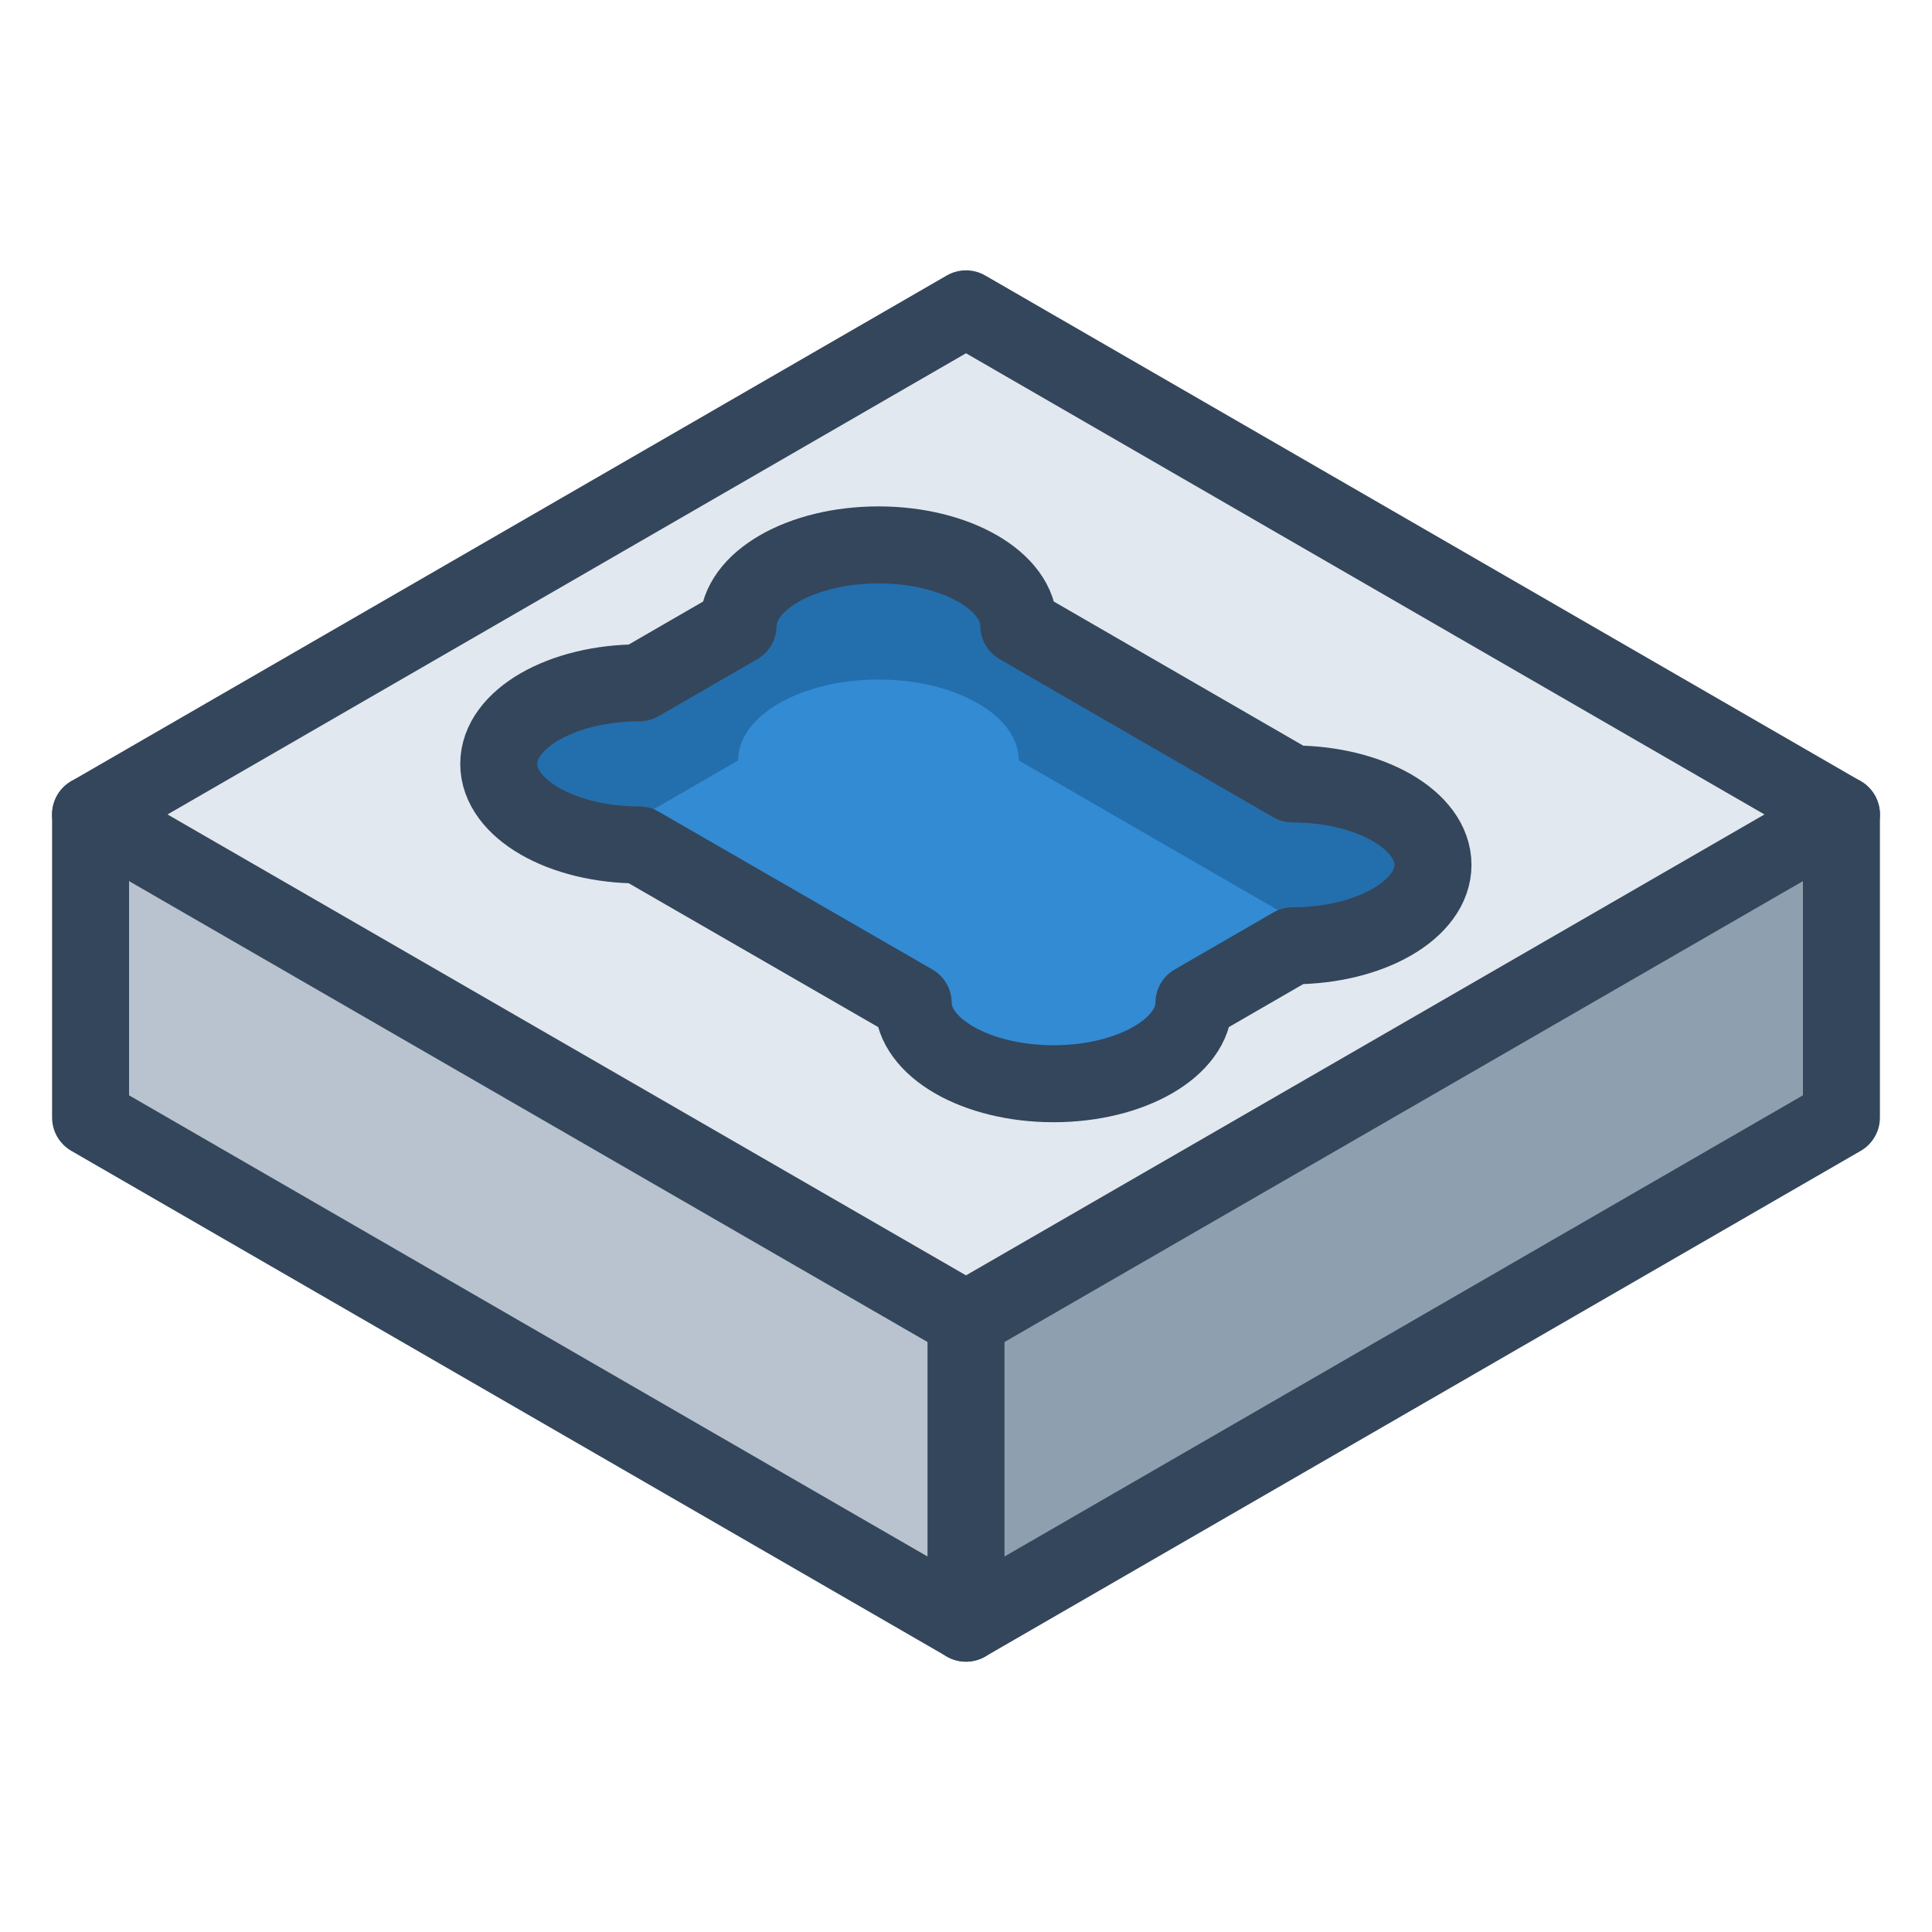
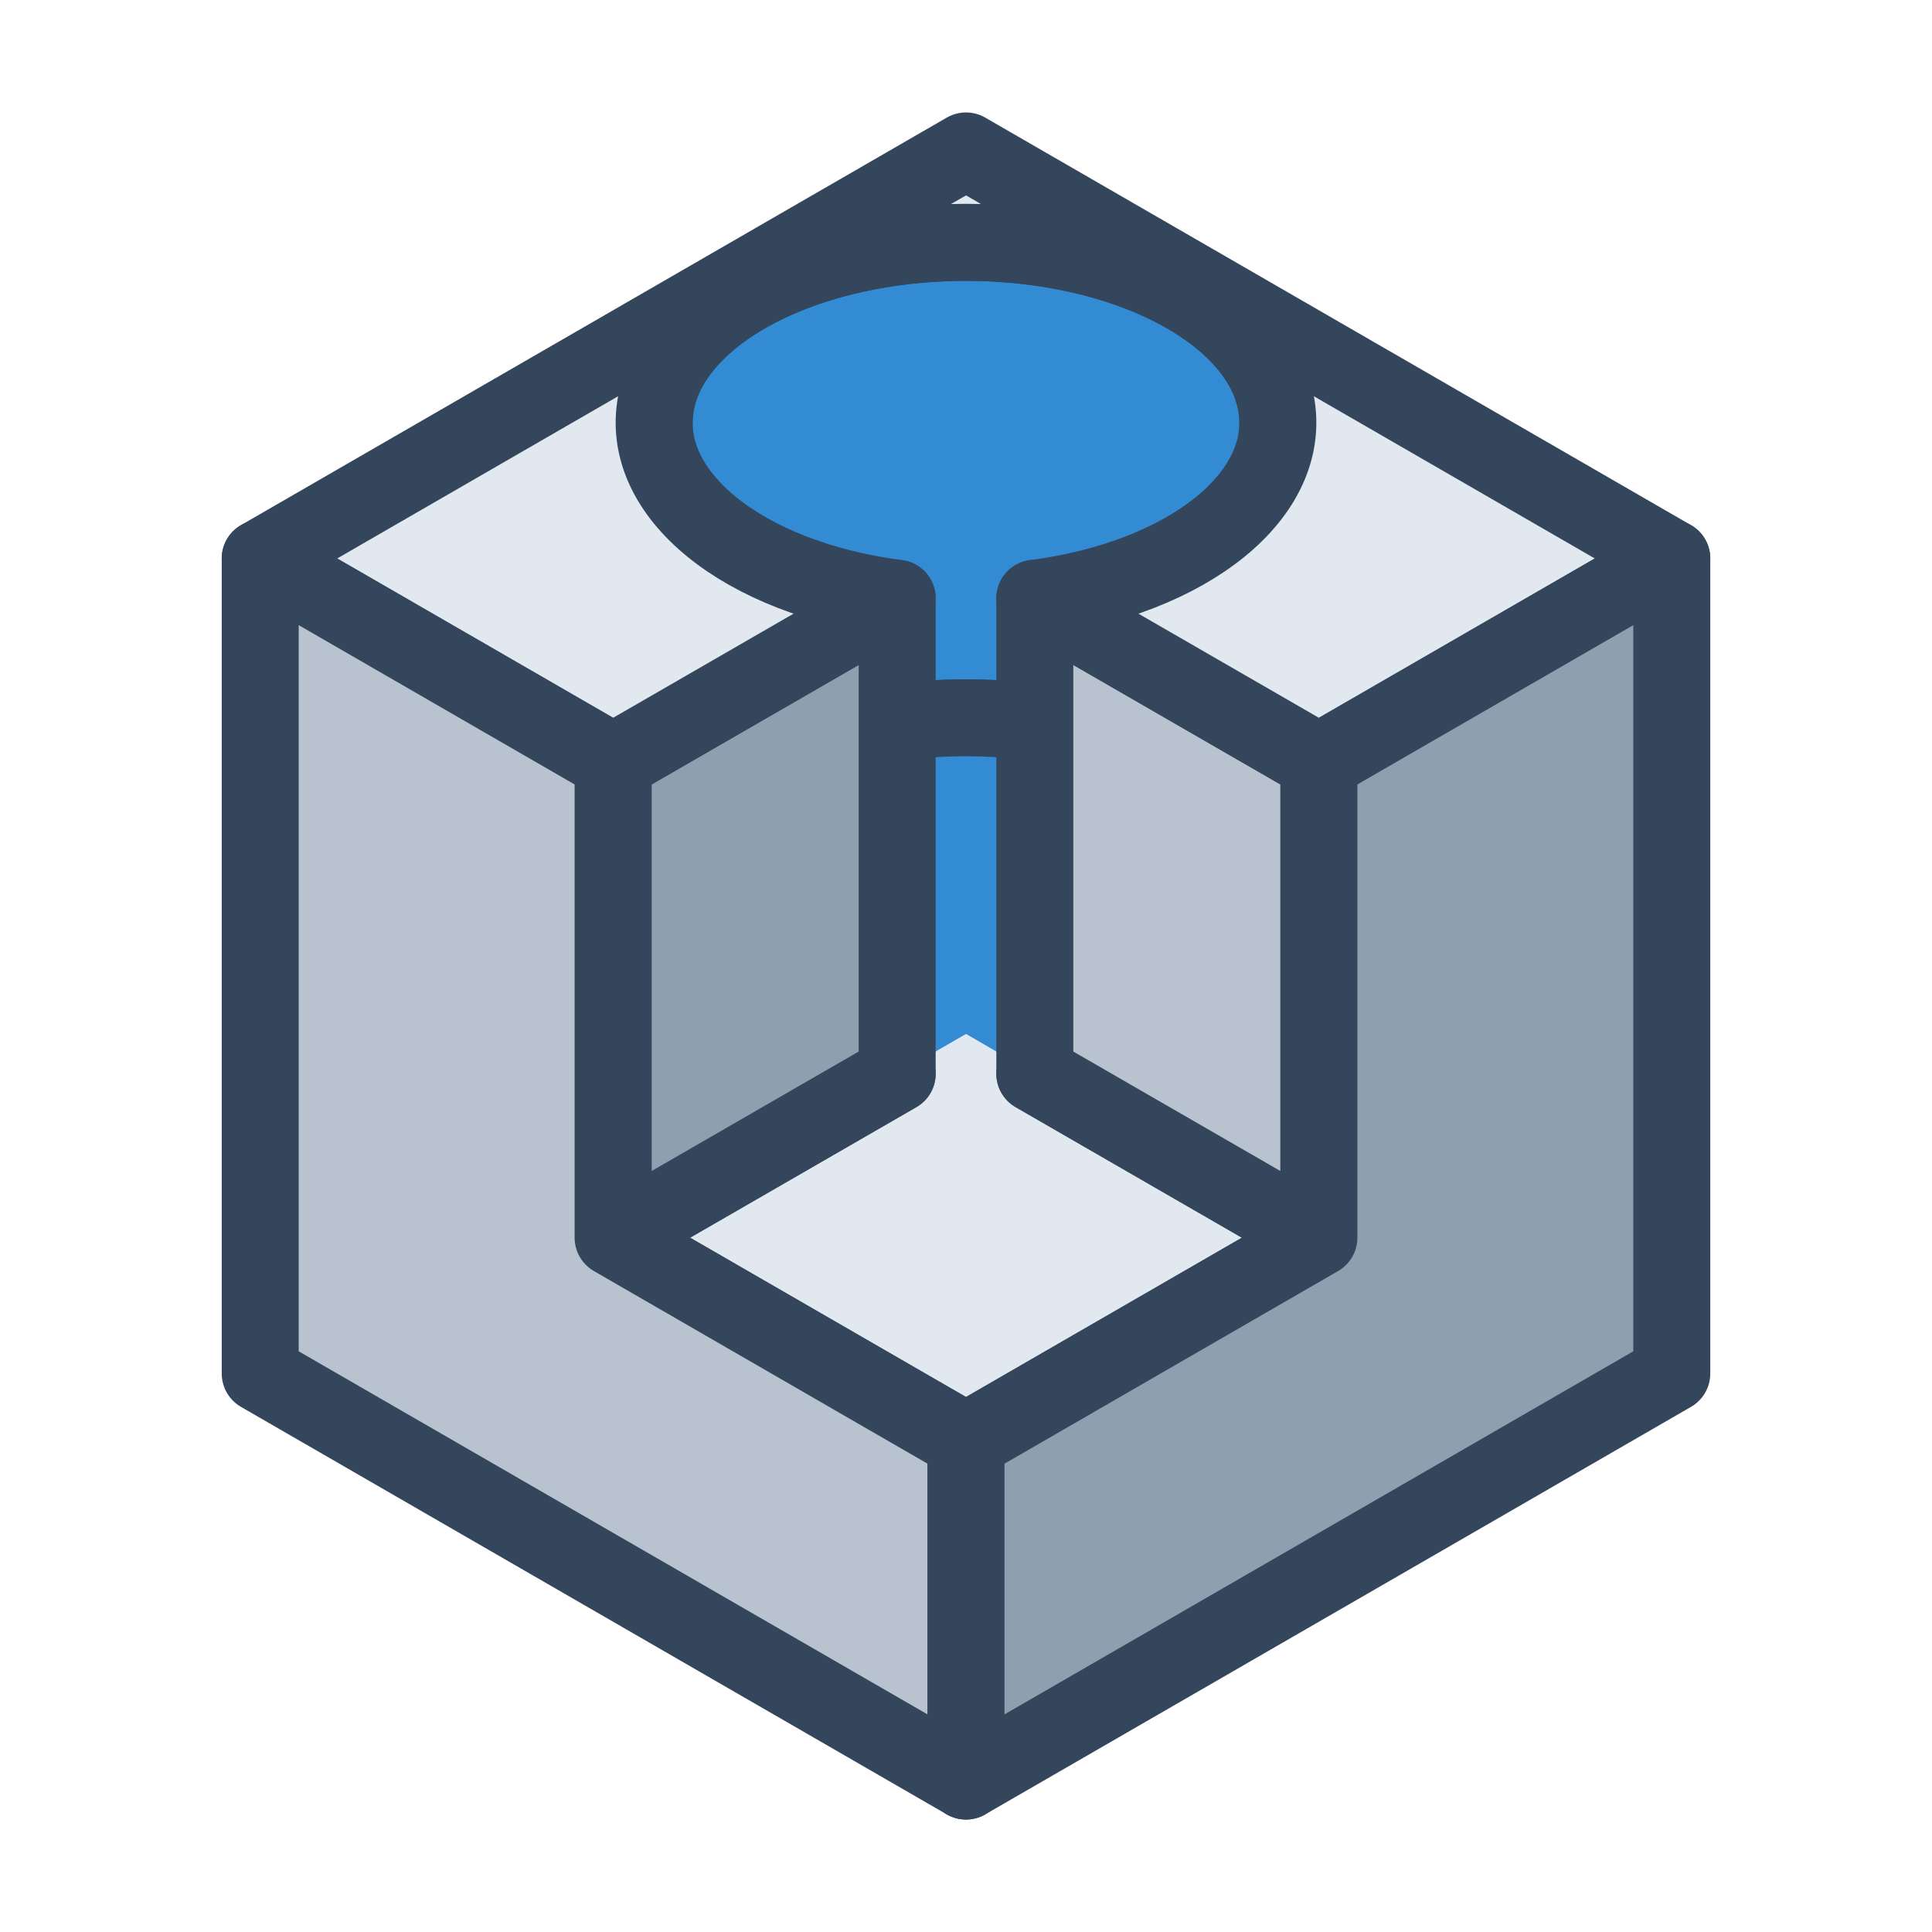
<svg xmlns="http://www.w3.org/2000/svg" viewBox="0 0 64 64">
-   <path d="M3 26.98L32 43.72L32 53.77L3 37.02Z" fill="#b8c3cf" />
-   <path d="M61 26.98L32 43.72L32 53.77L61 37.02Z" fill="#8e9faf" />
-   <path d="M32 10.23L61 26.98L32 43.72L3 26.98Z" fill="#e2e8ef" />
-   <path d="M32 10.23L61 26.98L61 37.02L32 53.77L3 37.02L3 26.98Z" fill="none" stroke="#34465b" stroke-width="2.55" stroke-linejoin="round" stroke-linecap="round" />
-   <path d="M3 26.98L32 43.72L61 26.98" fill="none" stroke="#34465b" stroke-width="2.55" stroke-linejoin="round" stroke-linecap="round" />
-   <path d="M32 43.72L32 53.77" fill="none" stroke="#34465b" stroke-width="2.55" stroke-linejoin="round" stroke-linecap="round" />
-   <path d="M24.45 20.73A4.65 2.68 0 0 1 33.75 20.73L42.82 25.97A4.65 2.68 0 0 1 42.82 31.33L39.55 33.22A4.65 2.68 0 0 1 30.25 33.22L21.18 27.99A4.65 2.68 0 0 1 21.18 22.62Z" fill="#236ead" />
-   <defs>
-     <clipPath id="dogbone_pocket">
-       <path d="M24.45 20.73A4.65 2.68 0 0 1 33.75 20.73L42.82 25.97A4.65 2.68 0 0 1 42.82 31.33L39.55 33.22A4.65 2.68 0 0 1 30.25 33.22L21.18 27.99A4.65 2.68 0 0 1 21.18 22.62Z" fill="none" />
-     </clipPath>
-   </defs>
-   <g clip-path="url(#dogbone_pocket)">
-     <path d="M24.45 25.19A4.65 2.68 0 0 1 33.75 25.19L42.82 30.43A4.65 2.68 0 0 1 42.82 35.79L39.55 37.68A4.65 2.68 0 0 1 30.25 37.68L21.18 32.45A4.65 2.68 0 0 1 21.18 27.08Z" fill="#328bd3" />
-   </g>
-   <path d="M24.45 20.73A4.65 2.68 0 0 1 33.75 20.73L42.82 25.97A4.65 2.68 0 0 1 42.82 31.33L39.55 33.22A4.65 2.68 0 0 1 30.25 33.22L21.18 27.99A4.65 2.68 0 0 1 21.18 22.62Z" fill="none" stroke="#34465b" stroke-width="2.55" stroke-linejoin="round" stroke-linecap="round" />
+   <path d="M21.67 14A10.33 5.97 0 0 1 42.33 14L42.33 29.75A10.33 5.97 0 0 0 21.67 29.75Z" fill="#328bd3" />
+   <path d="M21.67 14A10.33 5.97 0 0 1 42.33 14L42.33 29.75A10.33 5.97 0 0 0 21.67 29.75Z" fill="none" stroke="#34465b" stroke-width="2.55" stroke-linejoin="round" stroke-linecap="round" />
+   <path d="M20.31 41L29.72 35.57A10.33 5.97 0 1 1 34.28 35.57L43.69 41L32 47.75Z" fill="#e2e8ef" />
+   <path d="M29.72 35.57A10.33 5.97 0 1 1 34.28 35.57L32 34.25Z" fill="#328bd3" />
+   <path d="M20.31 41L29.72 35.57A10.33 5.97 0 1 1 34.28 35.57L43.69 41L32 47.75Z" fill="none" stroke="#34465b" stroke-width="2.55" stroke-linejoin="round" stroke-linecap="round" />
+   <path d="M29.72 19.82L20.31 25.25L20.31 41L29.72 35.57Z" fill="#8e9faf" />
+   <path d="M29.72 19.82L20.31 25.25L20.31 41L29.72 35.57Z" fill="none" stroke="#34465b" stroke-width="2.55" stroke-linejoin="round" stroke-linecap="round" />
+   <path d="M34.28 19.82L43.69 25.25L43.69 41L34.28 35.57Z" fill="#b8c3cf" />
+   <path d="M34.28 19.82L43.69 25.25L43.69 41L34.28 35.57Z" fill="none" stroke="#34465b" stroke-width="2.55" stroke-linejoin="round" stroke-linecap="round" />
+   <path d="M32 5L55.38 18.5L43.69 25.25L34.28 19.82A10.33 5.97 0 1 0 29.72 19.82L20.31 25.25L8.62 18.5Z" fill="#e2e8ef" />
+   <path d="M32 5L55.38 18.5L43.69 25.25L34.28 19.82A10.33 5.97 0 1 0 29.72 19.82L20.31 25.25L8.62 18.5Z" fill="none" stroke="#34465b" stroke-width="2.55" stroke-linejoin="round" stroke-linecap="round" />
+   <path d="M8.62 18.5L20.31 25.25L20.31 41L32 47.75L32 59L8.62 45.5Z" fill="#b8c3cf" />
+   <path d="M8.62 18.5L20.31 25.25L20.31 41L32 47.75L32 59L8.62 45.5Z" fill="none" stroke="#34465b" stroke-width="2.55" stroke-linejoin="round" stroke-linecap="round" />
+   <path d="M55.38 18.5L43.69 25.25L43.69 41L32 47.75L32 59L55.38 45.5Z" fill="#8e9faf" />
+   <path d="M55.38 18.5L43.69 25.25L43.69 41L32 47.75L32 59L55.38 45.5Z" fill="none" stroke="#34465b" stroke-width="2.55" stroke-linejoin="round" stroke-linecap="round" />
</svg>
